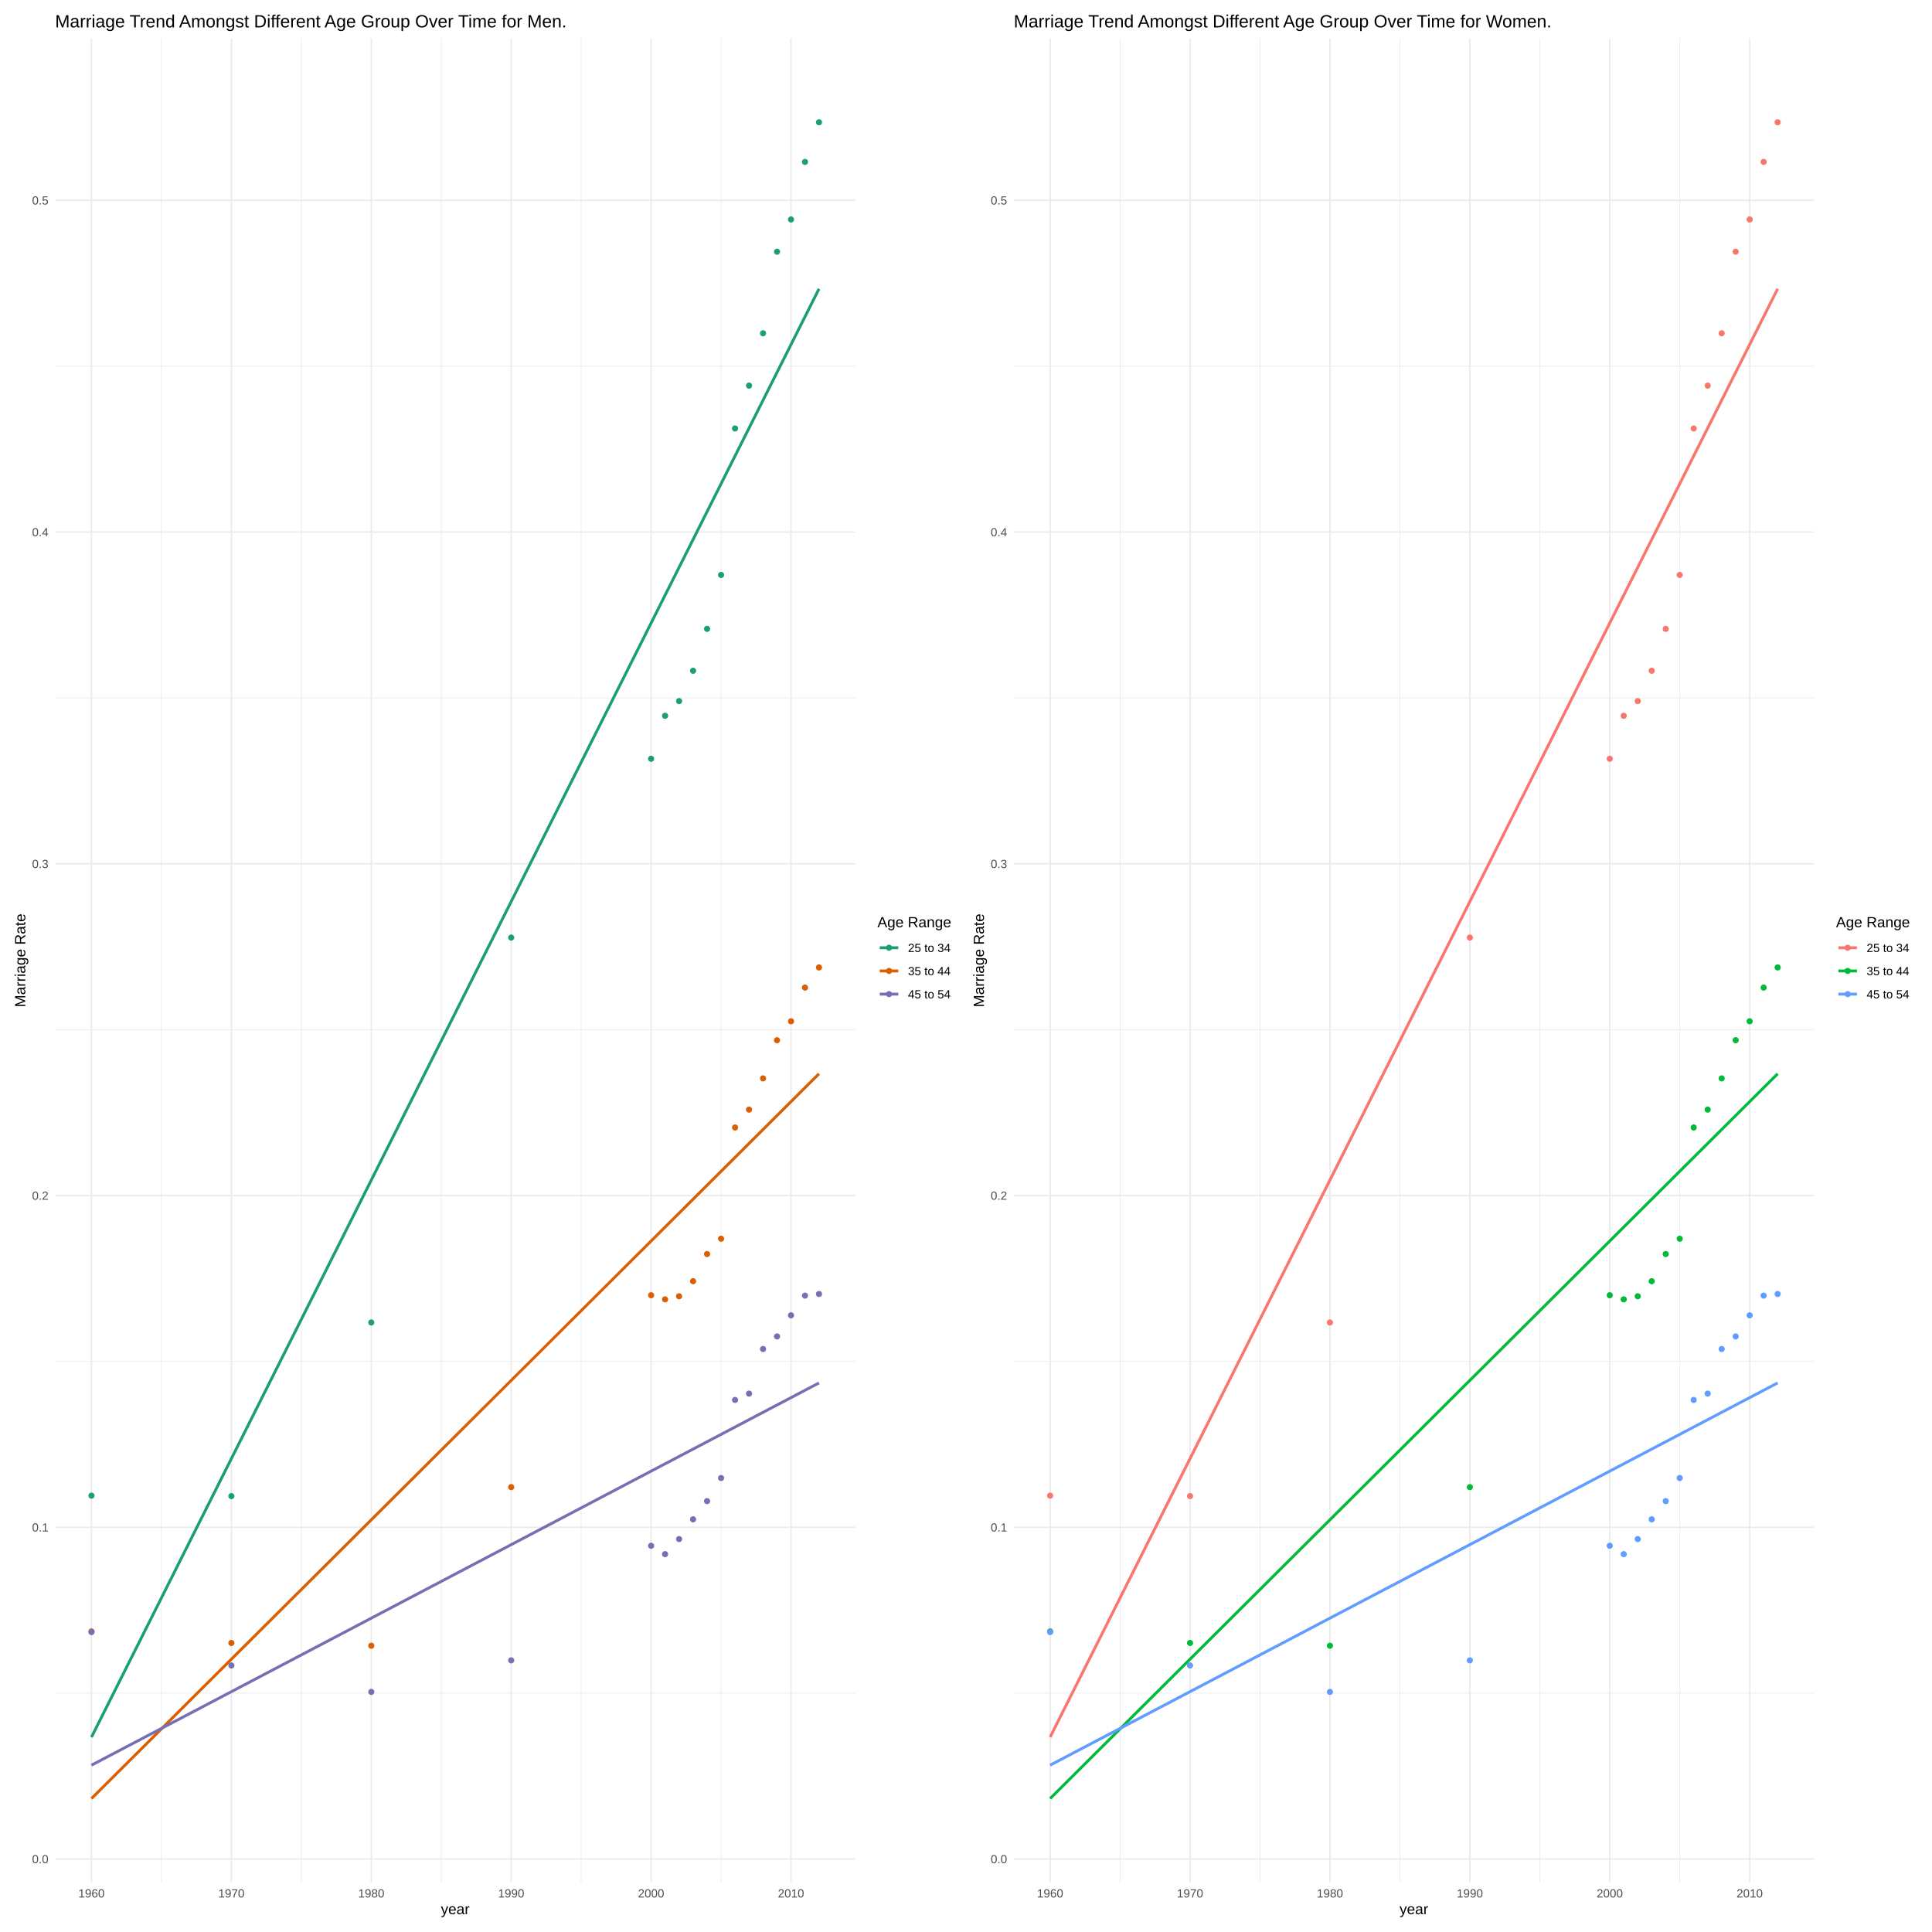
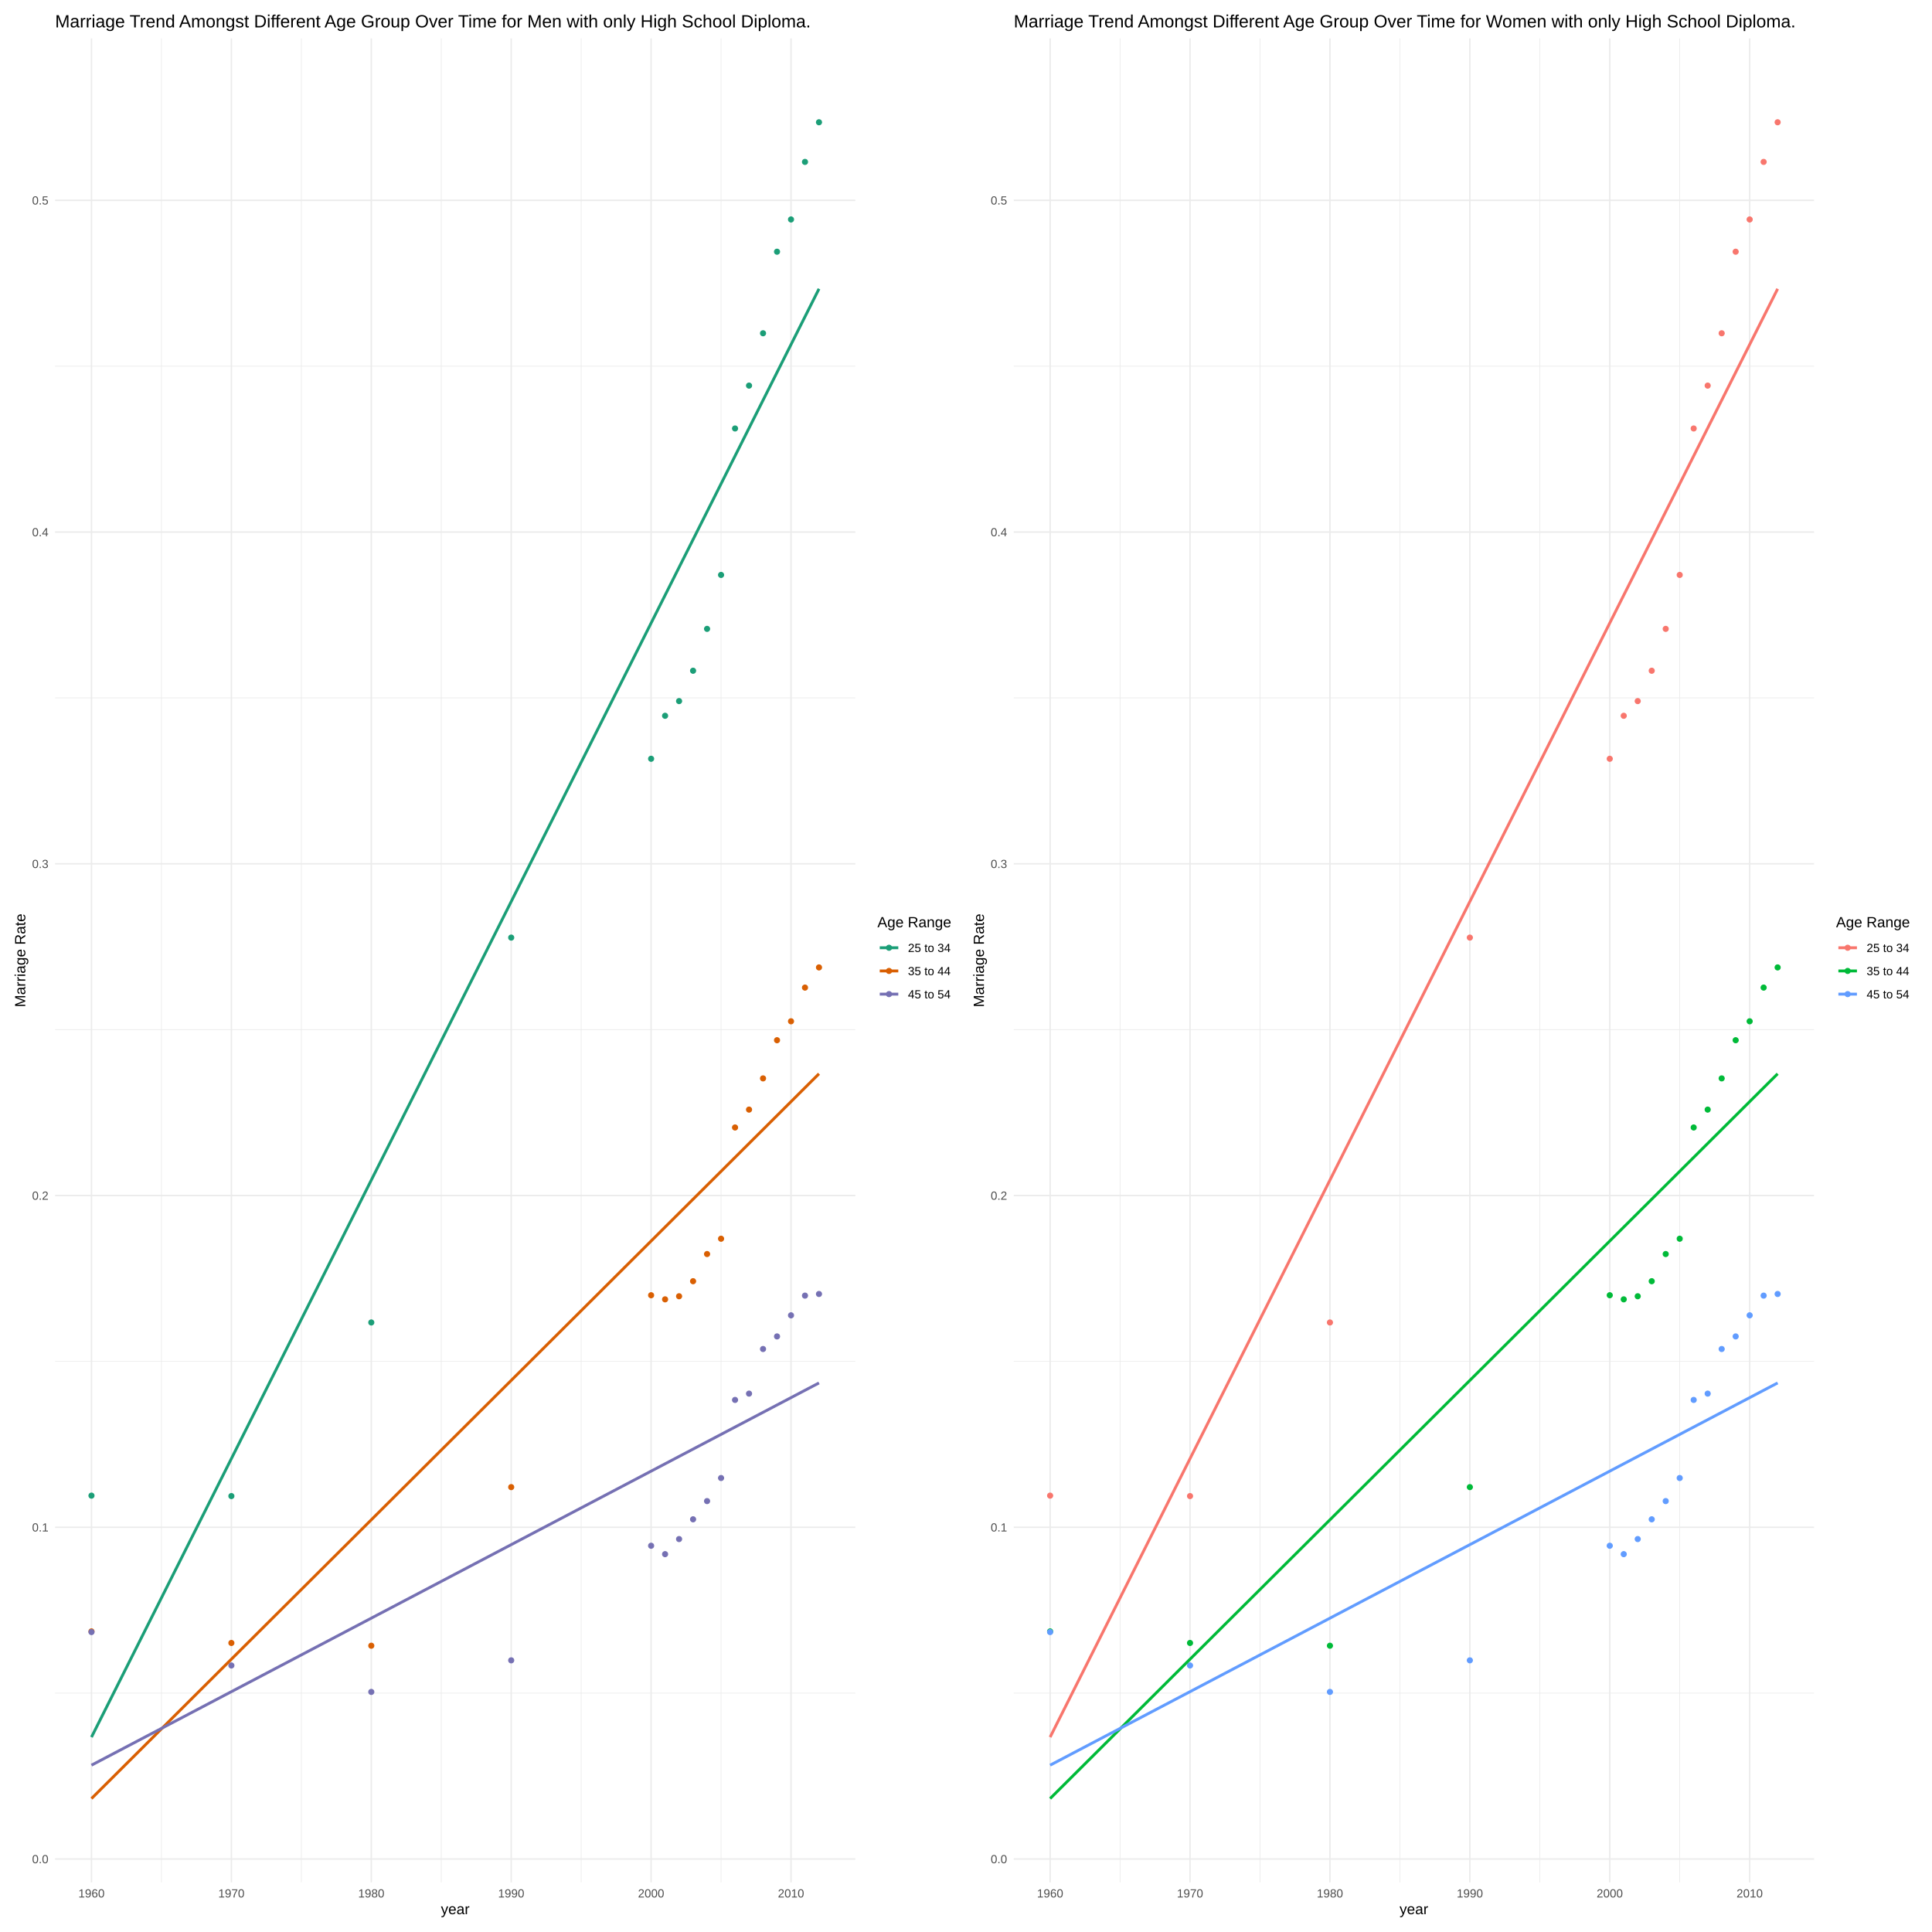
<svg xmlns="http://www.w3.org/2000/svg" class="svglite" width="1440.00pt" height="1440.00pt" viewBox="0 0 1440.00 1440.00">
  <defs>
    <style type="text/css">
    .svglite line, .svglite polyline, .svglite polygon, .svglite path, .svglite rect, .svglite circle {
      fill: none;
      stroke: #000000;
      stroke-linecap: round;
      stroke-linejoin: round;
      stroke-miterlimit: 10.00;
    }
  </style>
  </defs>
  <rect width="100%" height="100%" style="stroke: none; fill: #FFFFFF;" />
  <defs>
    <clipPath id="cpMC4wMHwxNDQwLjAwfDAuMDB8MTQ0MC4wMA==">
      <rect x="0.00" y="0.00" width="1440.00" height="1440.00" />
    </clipPath>
  </defs>
  <g clip-path="url(#cpMC4wMHwxNDQwLjAwfDAuMDB8MTQ0MC4wMA==)">
    <rect x="0" y="0.00" width="1440.00" height="1440.00" style="stroke-width: 1.07; stroke: #FFFFFF; fill: #FFFFFF;" />
  </g>
  <defs>
    <clipPath id="cpNS40OHw3MjAuMDB8NS40OHwxNDM0LjUy">
      <rect x="5.48" y="5.48" width="714.52" height="1429.04" />
    </clipPath>
  </defs>
  <g clip-path="url(#cpNS40OHw3MjAuMDB8NS40OHwxNDM0LjUy)">
</g>
  <g clip-path="url(#cpMC4wMHwxNDQwLjAwfDAuMDB8MTQ0MC4wMA==)">
</g>
  <defs>
    <clipPath id="cpNDEuMDd8NjM3LjU0fDI4LjY2fDE0MDMuMDI=">
      <rect x="41.07" y="28.66" width="596.48" height="1374.37" />
    </clipPath>
  </defs>
  <g clip-path="url(#cpNDEuMDd8NjM3LjU0fDI4LjY2fDE0MDMuMDI=)">
    <polyline points="41.07,1261.96 637.54,1261.96 " style="stroke-width: 0.53; stroke: #EBEBEB; stroke-linecap: butt;" />
    <polyline points="41.07,1014.70 637.54,1014.70 " style="stroke-width: 0.53; stroke: #EBEBEB; stroke-linecap: butt;" />
    <polyline points="41.07,767.44 637.54,767.44 " style="stroke-width: 0.53; stroke: #EBEBEB; stroke-linecap: butt;" />
    <polyline points="41.07,520.18 637.54,520.18 " style="stroke-width: 0.53; stroke: #EBEBEB; stroke-linecap: butt;" />
    <polyline points="41.07,272.92 637.54,272.92 " style="stroke-width: 0.53; stroke: #EBEBEB; stroke-linecap: butt;" />
    <polyline points="120.32,1403.02 120.32,28.66 " style="stroke-width: 0.53; stroke: #EBEBEB; stroke-linecap: butt;" />
    <polyline points="224.60,1403.02 224.60,28.66 " style="stroke-width: 0.53; stroke: #EBEBEB; stroke-linecap: butt;" />
    <polyline points="328.88,1403.02 328.88,28.66 " style="stroke-width: 0.53; stroke: #EBEBEB; stroke-linecap: butt;" />
    <polyline points="433.16,1403.02 433.16,28.66 " style="stroke-width: 0.53; stroke: #EBEBEB; stroke-linecap: butt;" />
    <polyline points="537.44,1403.02 537.44,28.66 " style="stroke-width: 0.53; stroke: #EBEBEB; stroke-linecap: butt;" />
    <polyline points="41.07,1385.59 637.54,1385.59 " style="stroke-width: 1.07; stroke: #EBEBEB; stroke-linecap: butt;" />
    <polyline points="41.07,1138.33 637.54,1138.33 " style="stroke-width: 1.07; stroke: #EBEBEB; stroke-linecap: butt;" />
    <polyline points="41.07,891.07 637.54,891.07 " style="stroke-width: 1.07; stroke: #EBEBEB; stroke-linecap: butt;" />
    <polyline points="41.07,643.81 637.54,643.81 " style="stroke-width: 1.07; stroke: #EBEBEB; stroke-linecap: butt;" />
    <polyline points="41.07,396.55 637.54,396.55 " style="stroke-width: 1.07; stroke: #EBEBEB; stroke-linecap: butt;" />
    <polyline points="41.07,149.29 637.54,149.29 " style="stroke-width: 1.07; stroke: #EBEBEB; stroke-linecap: butt;" />
    <polyline points="68.18,1403.02 68.18,28.66 " style="stroke-width: 1.07; stroke: #EBEBEB; stroke-linecap: butt;" />
    <polyline points="172.46,1403.02 172.46,28.66 " style="stroke-width: 1.07; stroke: #EBEBEB; stroke-linecap: butt;" />
    <polyline points="276.74,1403.02 276.74,28.66 " style="stroke-width: 1.07; stroke: #EBEBEB; stroke-linecap: butt;" />
    <polyline points="381.02,1403.02 381.02,28.66 " style="stroke-width: 1.07; stroke: #EBEBEB; stroke-linecap: butt;" />
    <polyline points="485.30,1403.02 485.30,28.66 " style="stroke-width: 1.07; stroke: #EBEBEB; stroke-linecap: butt;" />
    <polyline points="589.58,1403.02 589.58,28.66 " style="stroke-width: 1.07; stroke: #EBEBEB; stroke-linecap: butt;" />
    <circle cx="68.18" cy="1114.76" r="1.95" style="stroke-width: 0.71; stroke: #1B9E77; fill: #1B9E77;" />
    <circle cx="68.18" cy="1215.96" r="1.95" style="stroke-width: 0.71; stroke: #D95F02; fill: #D95F02;" />
    <circle cx="68.18" cy="1216.44" r="1.95" style="stroke-width: 0.71; stroke: #7570B3; fill: #7570B3;" />
    <circle cx="172.46" cy="1115.09" r="1.95" style="stroke-width: 0.71; stroke: #1B9E77; fill: #1B9E77;" />
    <circle cx="172.46" cy="1224.57" r="1.95" style="stroke-width: 0.71; stroke: #D95F02; fill: #D95F02;" />
    <circle cx="172.46" cy="1241.35" r="1.95" style="stroke-width: 0.71; stroke: #7570B3; fill: #7570B3;" />
    <circle cx="276.74" cy="985.69" r="1.95" style="stroke-width: 0.71; stroke: #1B9E77; fill: #1B9E77;" />
    <circle cx="276.74" cy="1226.62" r="1.95" style="stroke-width: 0.71; stroke: #D95F02; fill: #D95F02;" />
    <circle cx="276.74" cy="1261.05" r="1.95" style="stroke-width: 0.71; stroke: #7570B3; fill: #7570B3;" />
    <circle cx="381.02" cy="698.83" r="1.95" style="stroke-width: 0.71; stroke: #1B9E77; fill: #1B9E77;" />
    <circle cx="381.02" cy="1108.41" r="1.95" style="stroke-width: 0.71; stroke: #D95F02; fill: #D95F02;" />
    <circle cx="381.02" cy="1237.52" r="1.95" style="stroke-width: 0.71; stroke: #7570B3; fill: #7570B3;" />
    <circle cx="485.30" cy="565.54" r="1.95" style="stroke-width: 0.71; stroke: #1B9E77; fill: #1B9E77;" />
    <circle cx="485.30" cy="965.40" r="1.95" style="stroke-width: 0.71; stroke: #D95F02; fill: #D95F02;" />
    <circle cx="485.30" cy="1152.11" r="1.95" style="stroke-width: 0.71; stroke: #7570B3; fill: #7570B3;" />
    <circle cx="495.72" cy="533.51" r="1.95" style="stroke-width: 0.71; stroke: #1B9E77; fill: #1B9E77;" />
    <circle cx="495.72" cy="968.46" r="1.95" style="stroke-width: 0.71; stroke: #D95F02; fill: #D95F02;" />
    <circle cx="495.72" cy="1158.38" r="1.95" style="stroke-width: 0.71; stroke: #7570B3; fill: #7570B3;" />
    <circle cx="506.15" cy="522.56" r="1.95" style="stroke-width: 0.71; stroke: #1B9E77; fill: #1B9E77;" />
    <circle cx="506.15" cy="966.15" r="1.95" style="stroke-width: 0.71; stroke: #D95F02; fill: #D95F02;" />
    <circle cx="506.15" cy="1147.13" r="1.95" style="stroke-width: 0.71; stroke: #7570B3; fill: #7570B3;" />
    <circle cx="516.58" cy="499.93" r="1.95" style="stroke-width: 0.71; stroke: #1B9E77; fill: #1B9E77;" />
    <circle cx="516.58" cy="954.94" r="1.95" style="stroke-width: 0.71; stroke: #D95F02; fill: #D95F02;" />
    <circle cx="516.58" cy="1132.41" r="1.95" style="stroke-width: 0.71; stroke: #7570B3; fill: #7570B3;" />
    <circle cx="527.01" cy="468.72" r="1.95" style="stroke-width: 0.71; stroke: #1B9E77; fill: #1B9E77;" />
    <circle cx="527.01" cy="934.69" r="1.95" style="stroke-width: 0.71; stroke: #D95F02; fill: #D95F02;" />
    <circle cx="527.01" cy="1118.83" r="1.95" style="stroke-width: 0.71; stroke: #7570B3; fill: #7570B3;" />
    <circle cx="537.44" cy="428.52" r="1.95" style="stroke-width: 0.71; stroke: #1B9E77; fill: #1B9E77;" />
    <circle cx="537.44" cy="923.27" r="1.95" style="stroke-width: 0.71; stroke: #D95F02; fill: #D95F02;" />
    <circle cx="537.44" cy="1101.63" r="1.95" style="stroke-width: 0.71; stroke: #7570B3; fill: #7570B3;" />
    <circle cx="547.86" cy="319.36" r="1.95" style="stroke-width: 0.71; stroke: #1B9E77; fill: #1B9E77;" />
    <circle cx="547.86" cy="840.36" r="1.95" style="stroke-width: 0.71; stroke: #D95F02; fill: #D95F02;" />
    <circle cx="547.86" cy="1043.43" r="1.95" style="stroke-width: 0.71; stroke: #7570B3; fill: #7570B3;" />
    <circle cx="558.29" cy="287.41" r="1.95" style="stroke-width: 0.71; stroke: #1B9E77; fill: #1B9E77;" />
    <circle cx="558.29" cy="827.03" r="1.95" style="stroke-width: 0.71; stroke: #D95F02; fill: #D95F02;" />
    <circle cx="558.29" cy="1038.72" r="1.95" style="stroke-width: 0.71; stroke: #7570B3; fill: #7570B3;" />
    <circle cx="568.72" cy="248.40" r="1.95" style="stroke-width: 0.71; stroke: #1B9E77; fill: #1B9E77;" />
    <circle cx="568.72" cy="803.77" r="1.95" style="stroke-width: 0.71; stroke: #D95F02; fill: #D95F02;" />
    <circle cx="568.72" cy="1005.48" r="1.95" style="stroke-width: 0.71; stroke: #7570B3; fill: #7570B3;" />
    <circle cx="579.15" cy="187.61" r="1.95" style="stroke-width: 0.71; stroke: #1B9E77; fill: #1B9E77;" />
    <circle cx="579.15" cy="775.32" r="1.95" style="stroke-width: 0.71; stroke: #D95F02; fill: #D95F02;" />
    <circle cx="579.15" cy="996.09" r="1.95" style="stroke-width: 0.71; stroke: #7570B3; fill: #7570B3;" />
    <circle cx="589.58" cy="163.57" r="1.95" style="stroke-width: 0.71; stroke: #1B9E77; fill: #1B9E77;" />
    <circle cx="589.58" cy="761.21" r="1.95" style="stroke-width: 0.71; stroke: #D95F02; fill: #D95F02;" />
    <circle cx="589.58" cy="980.37" r="1.95" style="stroke-width: 0.71; stroke: #7570B3; fill: #7570B3;" />
    <circle cx="600.00" cy="120.68" r="1.95" style="stroke-width: 0.71; stroke: #1B9E77; fill: #1B9E77;" />
    <circle cx="600.00" cy="736.09" r="1.95" style="stroke-width: 0.71; stroke: #D95F02; fill: #D95F02;" />
    <circle cx="600.00" cy="965.68" r="1.95" style="stroke-width: 0.71; stroke: #7570B3; fill: #7570B3;" />
    <circle cx="610.43" cy="91.13" r="1.95" style="stroke-width: 0.71; stroke: #1B9E77; fill: #1B9E77;" />
    <circle cx="610.43" cy="721.06" r="1.95" style="stroke-width: 0.71; stroke: #D95F02; fill: #D95F02;" />
    <circle cx="610.43" cy="964.46" r="1.95" style="stroke-width: 0.71; stroke: #7570B3; fill: #7570B3;" />
    <polyline points="68.18,1294.77 75.04,1281.10 81.91,1267.44 88.77,1253.77 95.63,1240.11 102.50,1226.44 109.36,1212.78 116.23,1199.12 123.09,1185.45 129.95,1171.79 136.82,1158.12 143.68,1144.46 150.55,1130.79 157.41,1117.13 164.27,1103.46 171.14,1089.80 178.00,1076.14 184.87,1062.47 191.73,1048.81 198.59,1035.14 205.46,1021.48 212.32,1007.81 219.19,994.15 226.05,980.48 232.91,966.82 239.78,953.16 246.64,939.49 253.51,925.83 260.37,912.16 267.23,898.50 274.10,884.83 280.96,871.17 287.83,857.50 294.69,843.84 301.55,830.17 308.42,816.51 315.28,802.85 322.14,789.18 329.01,775.52 335.87,761.85 342.74,748.19 349.60,734.52 356.46,720.86 363.33,707.19 370.19,693.53 377.06,679.87 383.92,666.20 390.78,652.54 397.65,638.87 404.51,625.21 411.38,611.54 418.24,597.88 425.10,584.21 431.97,570.55 438.83,556.89 445.70,543.22 452.56,529.56 459.42,515.89 466.29,502.23 473.15,488.56 480.02,474.90 486.88,461.23 493.74,447.57 500.61,433.91 507.47,420.24 514.34,406.58 521.20,392.91 528.06,379.25 534.93,365.58 541.79,351.92 548.66,338.25 555.52,324.59 562.38,310.93 569.25,297.26 576.11,283.60 582.98,269.93 589.84,256.27 596.70,242.60 603.57,228.94 610.43,215.27 " style="stroke-width: 2.13; stroke: #1B9E77; stroke-linecap: butt;" />
    <polyline points="68.18,1340.55 75.04,1333.71 81.91,1326.88 88.77,1320.04 95.63,1313.20 102.50,1306.36 109.36,1299.52 116.23,1292.68 123.09,1285.85 129.95,1279.01 136.82,1272.17 143.68,1265.33 150.55,1258.49 157.41,1251.65 164.27,1244.81 171.14,1237.98 178.00,1231.14 184.87,1224.30 191.73,1217.46 198.59,1210.62 205.46,1203.78 212.32,1196.95 219.19,1190.11 226.05,1183.27 232.91,1176.43 239.78,1169.59 246.64,1162.75 253.51,1155.91 260.37,1149.08 267.23,1142.24 274.10,1135.40 280.96,1128.56 287.83,1121.72 294.69,1114.88 301.55,1108.05 308.42,1101.21 315.28,1094.37 322.14,1087.53 329.01,1080.69 335.87,1073.85 342.74,1067.01 349.60,1060.18 356.46,1053.34 363.33,1046.50 370.19,1039.66 377.06,1032.82 383.92,1025.98 390.78,1019.15 397.65,1012.31 404.51,1005.47 411.38,998.63 418.24,991.79 425.10,984.95 431.97,978.12 438.83,971.28 445.70,964.44 452.56,957.60 459.42,950.76 466.29,943.92 473.15,937.08 480.02,930.25 486.88,923.41 493.74,916.57 500.61,909.73 507.47,902.89 514.34,896.05 521.20,889.22 528.06,882.38 534.93,875.54 541.79,868.70 548.66,861.86 555.52,855.02 562.38,848.18 569.25,841.35 576.11,834.51 582.98,827.67 589.84,820.83 596.70,813.99 603.57,807.15 610.43,800.32 " style="stroke-width: 2.13; stroke: #D95F02; stroke-linecap: butt;" />
    <polyline points="68.18,1315.66 75.04,1312.06 81.91,1308.45 88.77,1304.84 95.63,1301.24 102.50,1297.63 109.36,1294.02 116.23,1290.42 123.09,1286.81 129.95,1283.20 136.82,1279.60 143.68,1275.99 150.55,1272.38 157.41,1268.78 164.27,1265.17 171.14,1261.57 178.00,1257.96 184.87,1254.35 191.73,1250.75 198.59,1247.14 205.46,1243.53 212.32,1239.93 219.19,1236.32 226.05,1232.71 232.91,1229.11 239.78,1225.50 246.64,1221.90 253.51,1218.29 260.37,1214.68 267.23,1211.08 274.10,1207.47 280.96,1203.86 287.83,1200.26 294.69,1196.65 301.55,1193.04 308.42,1189.44 315.28,1185.83 322.14,1182.23 329.01,1178.62 335.87,1175.01 342.74,1171.41 349.60,1167.80 356.46,1164.19 363.33,1160.59 370.19,1156.98 377.06,1153.37 383.92,1149.77 390.78,1146.16 397.65,1142.55 404.51,1138.95 411.38,1135.34 418.24,1131.74 425.10,1128.13 431.97,1124.52 438.83,1120.92 445.70,1117.31 452.56,1113.70 459.42,1110.10 466.29,1106.49 473.15,1102.88 480.02,1099.28 486.88,1095.67 493.74,1092.07 500.61,1088.46 507.47,1084.85 514.34,1081.25 521.20,1077.64 528.06,1074.03 534.93,1070.43 541.79,1066.82 548.66,1063.21 555.52,1059.61 562.38,1056.00 569.25,1052.40 576.11,1048.79 582.98,1045.18 589.84,1041.58 596.70,1037.97 603.57,1034.36 610.43,1030.76 " style="stroke-width: 2.13; stroke: #7570B3; stroke-linecap: butt;" />
  </g>
  <g clip-path="url(#cpMC4wMHwxNDQwLjAwfDAuMDB8MTQ0MC4wMA==)">
    <text x="36.13" y="1388.74" text-anchor="end" style="font-size: 8.80px; fill: #4D4D4D; font-family: Arial;" textLength="12.24px" lengthAdjust="spacingAndGlyphs">0.0</text>
    <text x="36.13" y="1141.48" text-anchor="end" style="font-size: 8.80px; fill: #4D4D4D; font-family: Arial;" textLength="12.24px" lengthAdjust="spacingAndGlyphs">0.1</text>
    <text x="36.13" y="894.22" text-anchor="end" style="font-size: 8.80px; fill: #4D4D4D; font-family: Arial;" textLength="12.24px" lengthAdjust="spacingAndGlyphs">0.2</text>
    <text x="36.13" y="646.96" text-anchor="end" style="font-size: 8.80px; fill: #4D4D4D; font-family: Arial;" textLength="12.24px" lengthAdjust="spacingAndGlyphs">0.3</text>
    <text x="36.13" y="399.70" text-anchor="end" style="font-size: 8.80px; fill: #4D4D4D; font-family: Arial;" textLength="12.24px" lengthAdjust="spacingAndGlyphs">0.4</text>
    <text x="36.13" y="152.44" text-anchor="end" style="font-size: 8.80px; fill: #4D4D4D; font-family: Arial;" textLength="12.24px" lengthAdjust="spacingAndGlyphs">0.5</text>
    <text x="68.18" y="1414.26" text-anchor="middle" style="font-size: 8.80px; fill: #4D4D4D; font-family: Arial;" textLength="19.58px" lengthAdjust="spacingAndGlyphs">1960</text>
    <text x="172.46" y="1414.26" text-anchor="middle" style="font-size: 8.80px; fill: #4D4D4D; font-family: Arial;" textLength="19.58px" lengthAdjust="spacingAndGlyphs">1970</text>
    <text x="276.74" y="1414.26" text-anchor="middle" style="font-size: 8.80px; fill: #4D4D4D; font-family: Arial;" textLength="19.58px" lengthAdjust="spacingAndGlyphs">1980</text>
    <text x="381.02" y="1414.26" text-anchor="middle" style="font-size: 8.80px; fill: #4D4D4D; font-family: Arial;" textLength="19.58px" lengthAdjust="spacingAndGlyphs">1990</text>
    <text x="485.30" y="1414.26" text-anchor="middle" style="font-size: 8.80px; fill: #4D4D4D; font-family: Arial;" textLength="19.58px" lengthAdjust="spacingAndGlyphs">2000</text>
    <text x="589.58" y="1414.26" text-anchor="middle" style="font-size: 8.80px; fill: #4D4D4D; font-family: Arial;" textLength="19.58px" lengthAdjust="spacingAndGlyphs">2010</text>
    <text x="339.30" y="1426.72" text-anchor="middle" style="font-size: 11.00px; font-family: Arial;" textLength="21.41px" lengthAdjust="spacingAndGlyphs">year</text>
    <text transform="translate(18.84,715.84) rotate(-90)" text-anchor="middle" style="font-size: 11.00px; font-family: Arial;" textLength="69.72px" lengthAdjust="spacingAndGlyphs">Marriage Rate</text>
    <text x="653.98" y="691.12" style="font-size: 11.00px; font-family: Arial;" textLength="55.06px" lengthAdjust="spacingAndGlyphs">Age Range</text>
    <circle cx="662.62" cy="706.40" r="1.95" style="stroke-width: 0.71; stroke: #1B9E77; fill: #1B9E77;" />
    <line x1="655.71" y1="706.40" x2="669.53" y2="706.40" style="stroke-width: 2.13; stroke: #1B9E77; stroke-linecap: butt;" />
    <circle cx="662.62" cy="723.68" r="1.95" style="stroke-width: 0.71; stroke: #D95F02; fill: #D95F02;" />
    <line x1="655.71" y1="723.68" x2="669.53" y2="723.68" style="stroke-width: 2.13; stroke: #D95F02; stroke-linecap: butt;" />
    <circle cx="662.62" cy="740.96" r="1.95" style="stroke-width: 0.71; stroke: #7570B3; fill: #7570B3;" />
    <line x1="655.71" y1="740.96" x2="669.53" y2="740.96" style="stroke-width: 2.13; stroke: #7570B3; stroke-linecap: butt;" />
    <text x="676.74" y="709.55" style="font-size: 8.80px; font-family: Arial;" textLength="31.82px" lengthAdjust="spacingAndGlyphs">25 to 34</text>
    <text x="676.74" y="726.83" style="font-size: 8.80px; font-family: Arial;" textLength="31.82px" lengthAdjust="spacingAndGlyphs">35 to 44</text>
    <text x="676.74" y="744.11" style="font-size: 8.80px; font-family: Arial;" textLength="31.82px" lengthAdjust="spacingAndGlyphs">45 to 54</text>
-     <text x="41.07" y="20.41" style="font-size: 13.20px; font-family: Arial;" textLength="381.00px" lengthAdjust="spacingAndGlyphs">Marriage Trend Amongst Different Age Group Over Time for Men.</text>
+     <text x="41.07" y="20.41" style="font-size: 13.20px; font-family: Arial;" textLength="562.83px" lengthAdjust="spacingAndGlyphs">Marriage Trend Amongst Different Age Group Over Time for Men with only High School Diploma.</text>
  </g>
  <defs>
    <clipPath id="cpNzIwLjAwfDE0MzQuNTJ8NS40OHwxNDM0LjUy">
      <rect x="720.00" y="5.48" width="714.52" height="1429.04" />
    </clipPath>
  </defs>
  <g clip-path="url(#cpNzIwLjAwfDE0MzQuNTJ8NS40OHwxNDM0LjUy)">
</g>
  <g clip-path="url(#cpMC4wMHwxNDQwLjAwfDAuMDB8MTQ0MC4wMA==)">
</g>
  <defs>
    <clipPath id="cpNzU1LjU5fDEzNTIuMDZ8MjguNjZ8MTQwMy4wMg==">
      <rect x="755.59" y="28.66" width="596.48" height="1374.37" />
    </clipPath>
  </defs>
  <g clip-path="url(#cpNzU1LjU5fDEzNTIuMDZ8MjguNjZ8MTQwMy4wMg==)">
    <polyline points="755.59,1261.96 1352.06,1261.96 " style="stroke-width: 0.53; stroke: #EBEBEB; stroke-linecap: butt;" />
    <polyline points="755.59,1014.70 1352.06,1014.70 " style="stroke-width: 0.53; stroke: #EBEBEB; stroke-linecap: butt;" />
    <polyline points="755.59,767.44 1352.06,767.44 " style="stroke-width: 0.53; stroke: #EBEBEB; stroke-linecap: butt;" />
    <polyline points="755.59,520.18 1352.06,520.18 " style="stroke-width: 0.53; stroke: #EBEBEB; stroke-linecap: butt;" />
    <polyline points="755.59,272.92 1352.06,272.92 " style="stroke-width: 0.53; stroke: #EBEBEB; stroke-linecap: butt;" />
    <polyline points="834.84,1403.02 834.84,28.66 " style="stroke-width: 0.53; stroke: #EBEBEB; stroke-linecap: butt;" />
    <polyline points="939.12,1403.02 939.12,28.66 " style="stroke-width: 0.53; stroke: #EBEBEB; stroke-linecap: butt;" />
    <polyline points="1043.40,1403.02 1043.40,28.66 " style="stroke-width: 0.53; stroke: #EBEBEB; stroke-linecap: butt;" />
    <polyline points="1147.68,1403.02 1147.68,28.66 " style="stroke-width: 0.53; stroke: #EBEBEB; stroke-linecap: butt;" />
    <polyline points="1251.96,1403.02 1251.96,28.66 " style="stroke-width: 0.53; stroke: #EBEBEB; stroke-linecap: butt;" />
    <polyline points="755.59,1385.59 1352.06,1385.59 " style="stroke-width: 1.07; stroke: #EBEBEB; stroke-linecap: butt;" />
    <polyline points="755.59,1138.33 1352.06,1138.33 " style="stroke-width: 1.07; stroke: #EBEBEB; stroke-linecap: butt;" />
    <polyline points="755.59,891.07 1352.06,891.07 " style="stroke-width: 1.07; stroke: #EBEBEB; stroke-linecap: butt;" />
    <polyline points="755.59,643.81 1352.06,643.81 " style="stroke-width: 1.07; stroke: #EBEBEB; stroke-linecap: butt;" />
    <polyline points="755.59,396.55 1352.06,396.55 " style="stroke-width: 1.07; stroke: #EBEBEB; stroke-linecap: butt;" />
    <polyline points="755.59,149.29 1352.06,149.29 " style="stroke-width: 1.07; stroke: #EBEBEB; stroke-linecap: butt;" />
    <polyline points="782.70,1403.02 782.70,28.66 " style="stroke-width: 1.07; stroke: #EBEBEB; stroke-linecap: butt;" />
    <polyline points="886.98,1403.02 886.98,28.66 " style="stroke-width: 1.07; stroke: #EBEBEB; stroke-linecap: butt;" />
    <polyline points="991.26,1403.02 991.26,28.66 " style="stroke-width: 1.07; stroke: #EBEBEB; stroke-linecap: butt;" />
    <polyline points="1095.54,1403.02 1095.54,28.66 " style="stroke-width: 1.07; stroke: #EBEBEB; stroke-linecap: butt;" />
    <polyline points="1199.82,1403.02 1199.82,28.66 " style="stroke-width: 1.07; stroke: #EBEBEB; stroke-linecap: butt;" />
    <polyline points="1304.10,1403.02 1304.10,28.66 " style="stroke-width: 1.07; stroke: #EBEBEB; stroke-linecap: butt;" />
    <circle cx="782.70" cy="1114.76" r="1.95" style="stroke-width: 0.71; stroke: #F8766D; fill: #F8766D;" />
    <circle cx="782.70" cy="1215.96" r="1.95" style="stroke-width: 0.71; stroke: #00BA38; fill: #00BA38;" />
    <circle cx="782.70" cy="1216.44" r="1.95" style="stroke-width: 0.71; stroke: #619CFF; fill: #619CFF;" />
    <circle cx="886.98" cy="1115.09" r="1.95" style="stroke-width: 0.71; stroke: #F8766D; fill: #F8766D;" />
    <circle cx="886.98" cy="1224.57" r="1.95" style="stroke-width: 0.71; stroke: #00BA38; fill: #00BA38;" />
    <circle cx="886.98" cy="1241.35" r="1.95" style="stroke-width: 0.71; stroke: #619CFF; fill: #619CFF;" />
    <circle cx="991.26" cy="985.69" r="1.95" style="stroke-width: 0.71; stroke: #F8766D; fill: #F8766D;" />
    <circle cx="991.26" cy="1226.62" r="1.95" style="stroke-width: 0.71; stroke: #00BA38; fill: #00BA38;" />
    <circle cx="991.26" cy="1261.05" r="1.95" style="stroke-width: 0.71; stroke: #619CFF; fill: #619CFF;" />
    <circle cx="1095.54" cy="698.83" r="1.95" style="stroke-width: 0.71; stroke: #F8766D; fill: #F8766D;" />
    <circle cx="1095.54" cy="1108.41" r="1.95" style="stroke-width: 0.71; stroke: #00BA38; fill: #00BA38;" />
    <circle cx="1095.54" cy="1237.52" r="1.95" style="stroke-width: 0.71; stroke: #619CFF; fill: #619CFF;" />
    <circle cx="1199.82" cy="565.54" r="1.95" style="stroke-width: 0.71; stroke: #F8766D; fill: #F8766D;" />
    <circle cx="1199.82" cy="965.40" r="1.95" style="stroke-width: 0.71; stroke: #00BA38; fill: #00BA38;" />
    <circle cx="1199.82" cy="1152.11" r="1.95" style="stroke-width: 0.71; stroke: #619CFF; fill: #619CFF;" />
    <circle cx="1210.24" cy="533.51" r="1.95" style="stroke-width: 0.71; stroke: #F8766D; fill: #F8766D;" />
    <circle cx="1210.24" cy="968.46" r="1.95" style="stroke-width: 0.71; stroke: #00BA38; fill: #00BA38;" />
    <circle cx="1210.24" cy="1158.38" r="1.95" style="stroke-width: 0.71; stroke: #619CFF; fill: #619CFF;" />
    <circle cx="1220.67" cy="522.56" r="1.95" style="stroke-width: 0.71; stroke: #F8766D; fill: #F8766D;" />
    <circle cx="1220.67" cy="966.15" r="1.95" style="stroke-width: 0.71; stroke: #00BA38; fill: #00BA38;" />
    <circle cx="1220.67" cy="1147.13" r="1.95" style="stroke-width: 0.71; stroke: #619CFF; fill: #619CFF;" />
    <circle cx="1231.10" cy="499.93" r="1.95" style="stroke-width: 0.71; stroke: #F8766D; fill: #F8766D;" />
    <circle cx="1231.10" cy="954.94" r="1.95" style="stroke-width: 0.71; stroke: #00BA38; fill: #00BA38;" />
    <circle cx="1231.10" cy="1132.41" r="1.95" style="stroke-width: 0.71; stroke: #619CFF; fill: #619CFF;" />
    <circle cx="1241.53" cy="468.72" r="1.95" style="stroke-width: 0.71; stroke: #F8766D; fill: #F8766D;" />
    <circle cx="1241.53" cy="934.69" r="1.95" style="stroke-width: 0.71; stroke: #00BA38; fill: #00BA38;" />
    <circle cx="1241.53" cy="1118.83" r="1.95" style="stroke-width: 0.71; stroke: #619CFF; fill: #619CFF;" />
    <circle cx="1251.96" cy="428.52" r="1.95" style="stroke-width: 0.71; stroke: #F8766D; fill: #F8766D;" />
    <circle cx="1251.96" cy="923.27" r="1.95" style="stroke-width: 0.71; stroke: #00BA38; fill: #00BA38;" />
    <circle cx="1251.96" cy="1101.63" r="1.95" style="stroke-width: 0.71; stroke: #619CFF; fill: #619CFF;" />
    <circle cx="1262.38" cy="319.36" r="1.95" style="stroke-width: 0.71; stroke: #F8766D; fill: #F8766D;" />
    <circle cx="1262.38" cy="840.36" r="1.95" style="stroke-width: 0.71; stroke: #00BA38; fill: #00BA38;" />
    <circle cx="1262.38" cy="1043.43" r="1.95" style="stroke-width: 0.71; stroke: #619CFF; fill: #619CFF;" />
    <circle cx="1272.81" cy="287.41" r="1.95" style="stroke-width: 0.71; stroke: #F8766D; fill: #F8766D;" />
    <circle cx="1272.81" cy="827.03" r="1.95" style="stroke-width: 0.71; stroke: #00BA38; fill: #00BA38;" />
    <circle cx="1272.81" cy="1038.72" r="1.95" style="stroke-width: 0.71; stroke: #619CFF; fill: #619CFF;" />
    <circle cx="1283.24" cy="248.40" r="1.95" style="stroke-width: 0.71; stroke: #F8766D; fill: #F8766D;" />
    <circle cx="1283.24" cy="803.77" r="1.95" style="stroke-width: 0.71; stroke: #00BA38; fill: #00BA38;" />
    <circle cx="1283.24" cy="1005.48" r="1.95" style="stroke-width: 0.71; stroke: #619CFF; fill: #619CFF;" />
    <circle cx="1293.67" cy="187.61" r="1.95" style="stroke-width: 0.71; stroke: #F8766D; fill: #F8766D;" />
    <circle cx="1293.67" cy="775.32" r="1.95" style="stroke-width: 0.71; stroke: #00BA38; fill: #00BA38;" />
    <circle cx="1293.67" cy="996.09" r="1.95" style="stroke-width: 0.71; stroke: #619CFF; fill: #619CFF;" />
    <circle cx="1304.10" cy="163.57" r="1.95" style="stroke-width: 0.71; stroke: #F8766D; fill: #F8766D;" />
    <circle cx="1304.10" cy="761.21" r="1.95" style="stroke-width: 0.71; stroke: #00BA38; fill: #00BA38;" />
    <circle cx="1304.10" cy="980.37" r="1.95" style="stroke-width: 0.71; stroke: #619CFF; fill: #619CFF;" />
    <circle cx="1314.52" cy="120.68" r="1.95" style="stroke-width: 0.71; stroke: #F8766D; fill: #F8766D;" />
    <circle cx="1314.52" cy="736.09" r="1.95" style="stroke-width: 0.71; stroke: #00BA38; fill: #00BA38;" />
    <circle cx="1314.52" cy="965.68" r="1.95" style="stroke-width: 0.71; stroke: #619CFF; fill: #619CFF;" />
    <circle cx="1324.95" cy="91.13" r="1.95" style="stroke-width: 0.71; stroke: #F8766D; fill: #F8766D;" />
    <circle cx="1324.95" cy="721.06" r="1.95" style="stroke-width: 0.71; stroke: #00BA38; fill: #00BA38;" />
    <circle cx="1324.95" cy="964.46" r="1.95" style="stroke-width: 0.71; stroke: #619CFF; fill: #619CFF;" />
    <polyline points="782.70,1294.77 789.56,1281.10 796.43,1267.44 803.29,1253.77 810.15,1240.11 817.02,1226.44 823.88,1212.78 830.75,1199.12 837.61,1185.45 844.47,1171.79 851.34,1158.12 858.20,1144.46 865.07,1130.79 871.93,1117.13 878.79,1103.46 885.66,1089.80 892.52,1076.14 899.39,1062.47 906.25,1048.81 913.11,1035.14 919.98,1021.48 926.84,1007.81 933.71,994.15 940.57,980.48 947.43,966.82 954.30,953.16 961.16,939.49 968.03,925.83 974.89,912.16 981.75,898.50 988.62,884.83 995.48,871.17 1002.35,857.50 1009.21,843.84 1016.07,830.17 1022.94,816.51 1029.80,802.85 1036.67,789.18 1043.53,775.52 1050.39,761.85 1057.26,748.19 1064.12,734.52 1070.99,720.86 1077.85,707.19 1084.71,693.53 1091.58,679.87 1098.44,666.20 1105.31,652.54 1112.17,638.87 1119.03,625.21 1125.90,611.54 1132.76,597.88 1139.63,584.21 1146.49,570.55 1153.35,556.89 1160.22,543.22 1167.08,529.56 1173.94,515.89 1180.81,502.23 1187.67,488.56 1194.54,474.90 1201.40,461.23 1208.26,447.57 1215.13,433.91 1221.99,420.24 1228.86,406.58 1235.72,392.91 1242.58,379.25 1249.45,365.58 1256.31,351.92 1263.18,338.25 1270.04,324.59 1276.90,310.93 1283.77,297.26 1290.63,283.60 1297.50,269.93 1304.36,256.27 1311.22,242.60 1318.09,228.94 1324.95,215.27 " style="stroke-width: 2.13; stroke: #F8766D; stroke-linecap: butt;" />
    <polyline points="782.70,1340.55 789.56,1333.71 796.43,1326.88 803.29,1320.04 810.15,1313.20 817.02,1306.36 823.88,1299.52 830.75,1292.68 837.61,1285.85 844.47,1279.01 851.34,1272.17 858.20,1265.33 865.07,1258.49 871.93,1251.65 878.79,1244.81 885.66,1237.98 892.52,1231.14 899.39,1224.30 906.25,1217.46 913.11,1210.62 919.98,1203.78 926.84,1196.95 933.71,1190.11 940.57,1183.27 947.43,1176.43 954.30,1169.59 961.16,1162.75 968.03,1155.91 974.89,1149.08 981.75,1142.24 988.62,1135.40 995.48,1128.56 1002.35,1121.72 1009.21,1114.88 1016.07,1108.05 1022.94,1101.21 1029.80,1094.37 1036.67,1087.53 1043.53,1080.69 1050.39,1073.85 1057.26,1067.01 1064.12,1060.18 1070.99,1053.34 1077.85,1046.50 1084.71,1039.66 1091.58,1032.82 1098.44,1025.98 1105.31,1019.15 1112.17,1012.31 1119.03,1005.47 1125.90,998.63 1132.76,991.79 1139.63,984.95 1146.49,978.12 1153.35,971.28 1160.22,964.44 1167.08,957.60 1173.94,950.76 1180.81,943.92 1187.67,937.08 1194.54,930.25 1201.40,923.41 1208.26,916.57 1215.13,909.73 1221.99,902.89 1228.86,896.05 1235.72,889.22 1242.58,882.38 1249.45,875.54 1256.31,868.70 1263.18,861.86 1270.04,855.02 1276.90,848.18 1283.77,841.35 1290.63,834.51 1297.50,827.67 1304.36,820.83 1311.22,813.99 1318.09,807.15 1324.95,800.32 " style="stroke-width: 2.13; stroke: #00BA38; stroke-linecap: butt;" />
    <polyline points="782.70,1315.66 789.56,1312.06 796.43,1308.45 803.29,1304.84 810.15,1301.24 817.02,1297.63 823.88,1294.02 830.75,1290.42 837.61,1286.81 844.47,1283.20 851.34,1279.60 858.20,1275.99 865.07,1272.38 871.93,1268.78 878.79,1265.17 885.66,1261.57 892.52,1257.96 899.39,1254.35 906.25,1250.75 913.11,1247.14 919.98,1243.53 926.84,1239.93 933.71,1236.32 940.57,1232.71 947.43,1229.11 954.30,1225.50 961.16,1221.90 968.03,1218.29 974.89,1214.68 981.75,1211.08 988.62,1207.47 995.48,1203.86 1002.35,1200.26 1009.21,1196.65 1016.07,1193.04 1022.94,1189.44 1029.80,1185.83 1036.67,1182.23 1043.53,1178.62 1050.39,1175.01 1057.26,1171.41 1064.12,1167.80 1070.99,1164.19 1077.85,1160.59 1084.71,1156.98 1091.58,1153.37 1098.44,1149.77 1105.31,1146.16 1112.17,1142.55 1119.03,1138.95 1125.90,1135.34 1132.76,1131.74 1139.63,1128.13 1146.49,1124.52 1153.35,1120.92 1160.22,1117.31 1167.08,1113.70 1173.94,1110.10 1180.81,1106.49 1187.67,1102.88 1194.54,1099.28 1201.40,1095.67 1208.26,1092.07 1215.13,1088.46 1221.99,1084.85 1228.86,1081.25 1235.72,1077.64 1242.58,1074.03 1249.45,1070.43 1256.31,1066.82 1263.18,1063.21 1270.04,1059.61 1276.90,1056.00 1283.77,1052.40 1290.63,1048.79 1297.50,1045.18 1304.36,1041.58 1311.22,1037.97 1318.09,1034.36 1324.95,1030.76 " style="stroke-width: 2.13; stroke: #619CFF; stroke-linecap: butt;" />
  </g>
  <g clip-path="url(#cpMC4wMHwxNDQwLjAwfDAuMDB8MTQ0MC4wMA==)">
    <text x="750.65" y="1388.74" text-anchor="end" style="font-size: 8.80px; fill: #4D4D4D; font-family: Arial;" textLength="12.24px" lengthAdjust="spacingAndGlyphs">0.0</text>
    <text x="750.65" y="1141.48" text-anchor="end" style="font-size: 8.80px; fill: #4D4D4D; font-family: Arial;" textLength="12.24px" lengthAdjust="spacingAndGlyphs">0.1</text>
    <text x="750.65" y="894.22" text-anchor="end" style="font-size: 8.80px; fill: #4D4D4D; font-family: Arial;" textLength="12.24px" lengthAdjust="spacingAndGlyphs">0.2</text>
    <text x="750.65" y="646.96" text-anchor="end" style="font-size: 8.80px; fill: #4D4D4D; font-family: Arial;" textLength="12.24px" lengthAdjust="spacingAndGlyphs">0.3</text>
    <text x="750.65" y="399.70" text-anchor="end" style="font-size: 8.80px; fill: #4D4D4D; font-family: Arial;" textLength="12.24px" lengthAdjust="spacingAndGlyphs">0.4</text>
    <text x="750.65" y="152.44" text-anchor="end" style="font-size: 8.80px; fill: #4D4D4D; font-family: Arial;" textLength="12.24px" lengthAdjust="spacingAndGlyphs">0.5</text>
    <text x="782.70" y="1414.26" text-anchor="middle" style="font-size: 8.80px; fill: #4D4D4D; font-family: Arial;" textLength="19.58px" lengthAdjust="spacingAndGlyphs">1960</text>
    <text x="886.98" y="1414.26" text-anchor="middle" style="font-size: 8.80px; fill: #4D4D4D; font-family: Arial;" textLength="19.58px" lengthAdjust="spacingAndGlyphs">1970</text>
    <text x="991.26" y="1414.26" text-anchor="middle" style="font-size: 8.80px; fill: #4D4D4D; font-family: Arial;" textLength="19.58px" lengthAdjust="spacingAndGlyphs">1980</text>
    <text x="1095.54" y="1414.26" text-anchor="middle" style="font-size: 8.80px; fill: #4D4D4D; font-family: Arial;" textLength="19.58px" lengthAdjust="spacingAndGlyphs">1990</text>
    <text x="1199.82" y="1414.26" text-anchor="middle" style="font-size: 8.80px; fill: #4D4D4D; font-family: Arial;" textLength="19.58px" lengthAdjust="spacingAndGlyphs">2000</text>
    <text x="1304.10" y="1414.26" text-anchor="middle" style="font-size: 8.80px; fill: #4D4D4D; font-family: Arial;" textLength="19.58px" lengthAdjust="spacingAndGlyphs">2010</text>
    <text x="1053.83" y="1426.72" text-anchor="middle" style="font-size: 11.00px; font-family: Arial;" textLength="21.41px" lengthAdjust="spacingAndGlyphs">year</text>
    <text transform="translate(733.36,715.84) rotate(-90)" text-anchor="middle" style="font-size: 11.00px; font-family: Arial;" textLength="69.72px" lengthAdjust="spacingAndGlyphs">Marriage Rate</text>
    <text x="1368.50" y="691.12" style="font-size: 11.00px; font-family: Arial;" textLength="55.06px" lengthAdjust="spacingAndGlyphs">Age Range</text>
    <circle cx="1377.14" cy="706.40" r="1.95" style="stroke-width: 0.71; stroke: #F8766D; fill: #F8766D;" />
    <line x1="1370.23" y1="706.40" x2="1384.06" y2="706.40" style="stroke-width: 2.13; stroke: #F8766D; stroke-linecap: butt;" />
    <circle cx="1377.14" cy="723.68" r="1.95" style="stroke-width: 0.71; stroke: #00BA38; fill: #00BA38;" />
    <line x1="1370.23" y1="723.68" x2="1384.06" y2="723.68" style="stroke-width: 2.13; stroke: #00BA38; stroke-linecap: butt;" />
    <circle cx="1377.14" cy="740.96" r="1.95" style="stroke-width: 0.71; stroke: #619CFF; fill: #619CFF;" />
    <line x1="1370.23" y1="740.96" x2="1384.06" y2="740.96" style="stroke-width: 2.13; stroke: #619CFF; stroke-linecap: butt;" />
    <text x="1391.26" y="709.55" style="font-size: 8.80px; font-family: Arial;" textLength="31.82px" lengthAdjust="spacingAndGlyphs">25 to 34</text>
    <text x="1391.26" y="726.83" style="font-size: 8.80px; font-family: Arial;" textLength="31.82px" lengthAdjust="spacingAndGlyphs">35 to 44</text>
    <text x="1391.26" y="744.11" style="font-size: 8.80px; font-family: Arial;" textLength="31.82px" lengthAdjust="spacingAndGlyphs">45 to 54</text>
-     <text x="755.59" y="20.41" style="font-size: 13.20px; font-family: Arial;" textLength="400.55px" lengthAdjust="spacingAndGlyphs">Marriage Trend Amongst Different Age Group Over Time for Women.</text>
+     <text x="755.59" y="20.41" style="font-size: 13.20px; font-family: Arial;" textLength="582.38px" lengthAdjust="spacingAndGlyphs">Marriage Trend Amongst Different Age Group Over Time for Women with only High School Diploma.</text>
  </g>
</svg>
